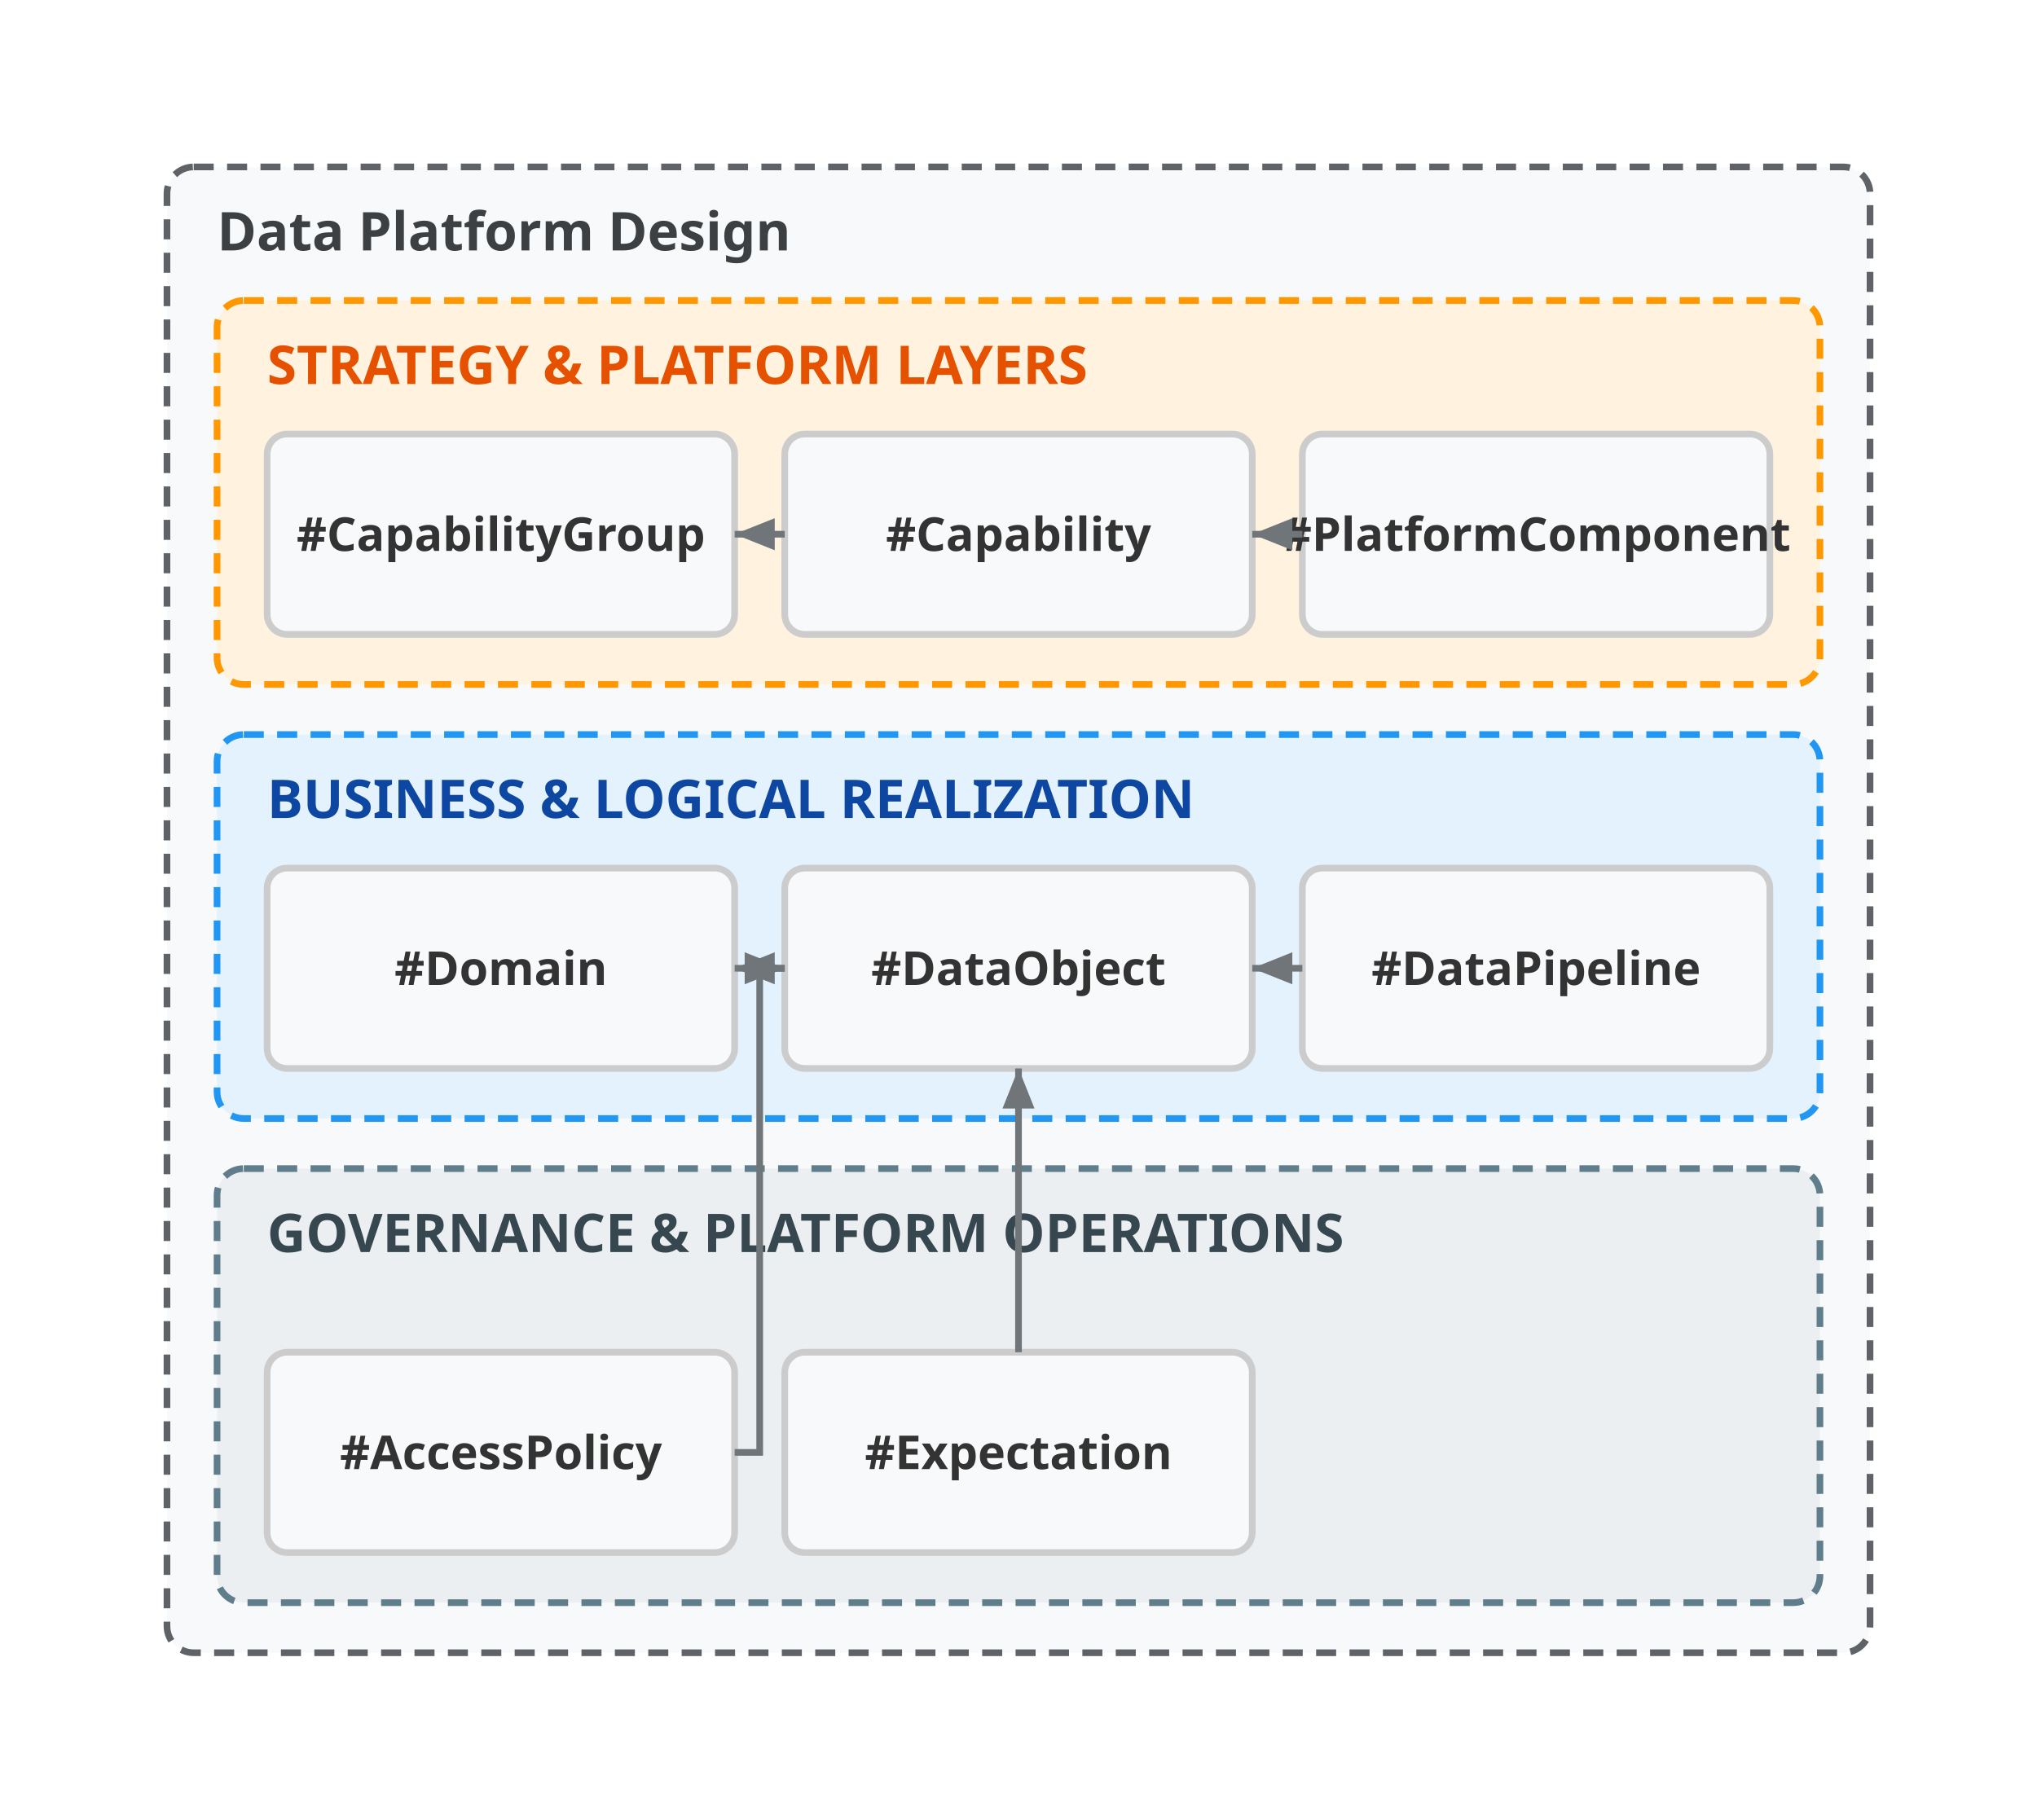
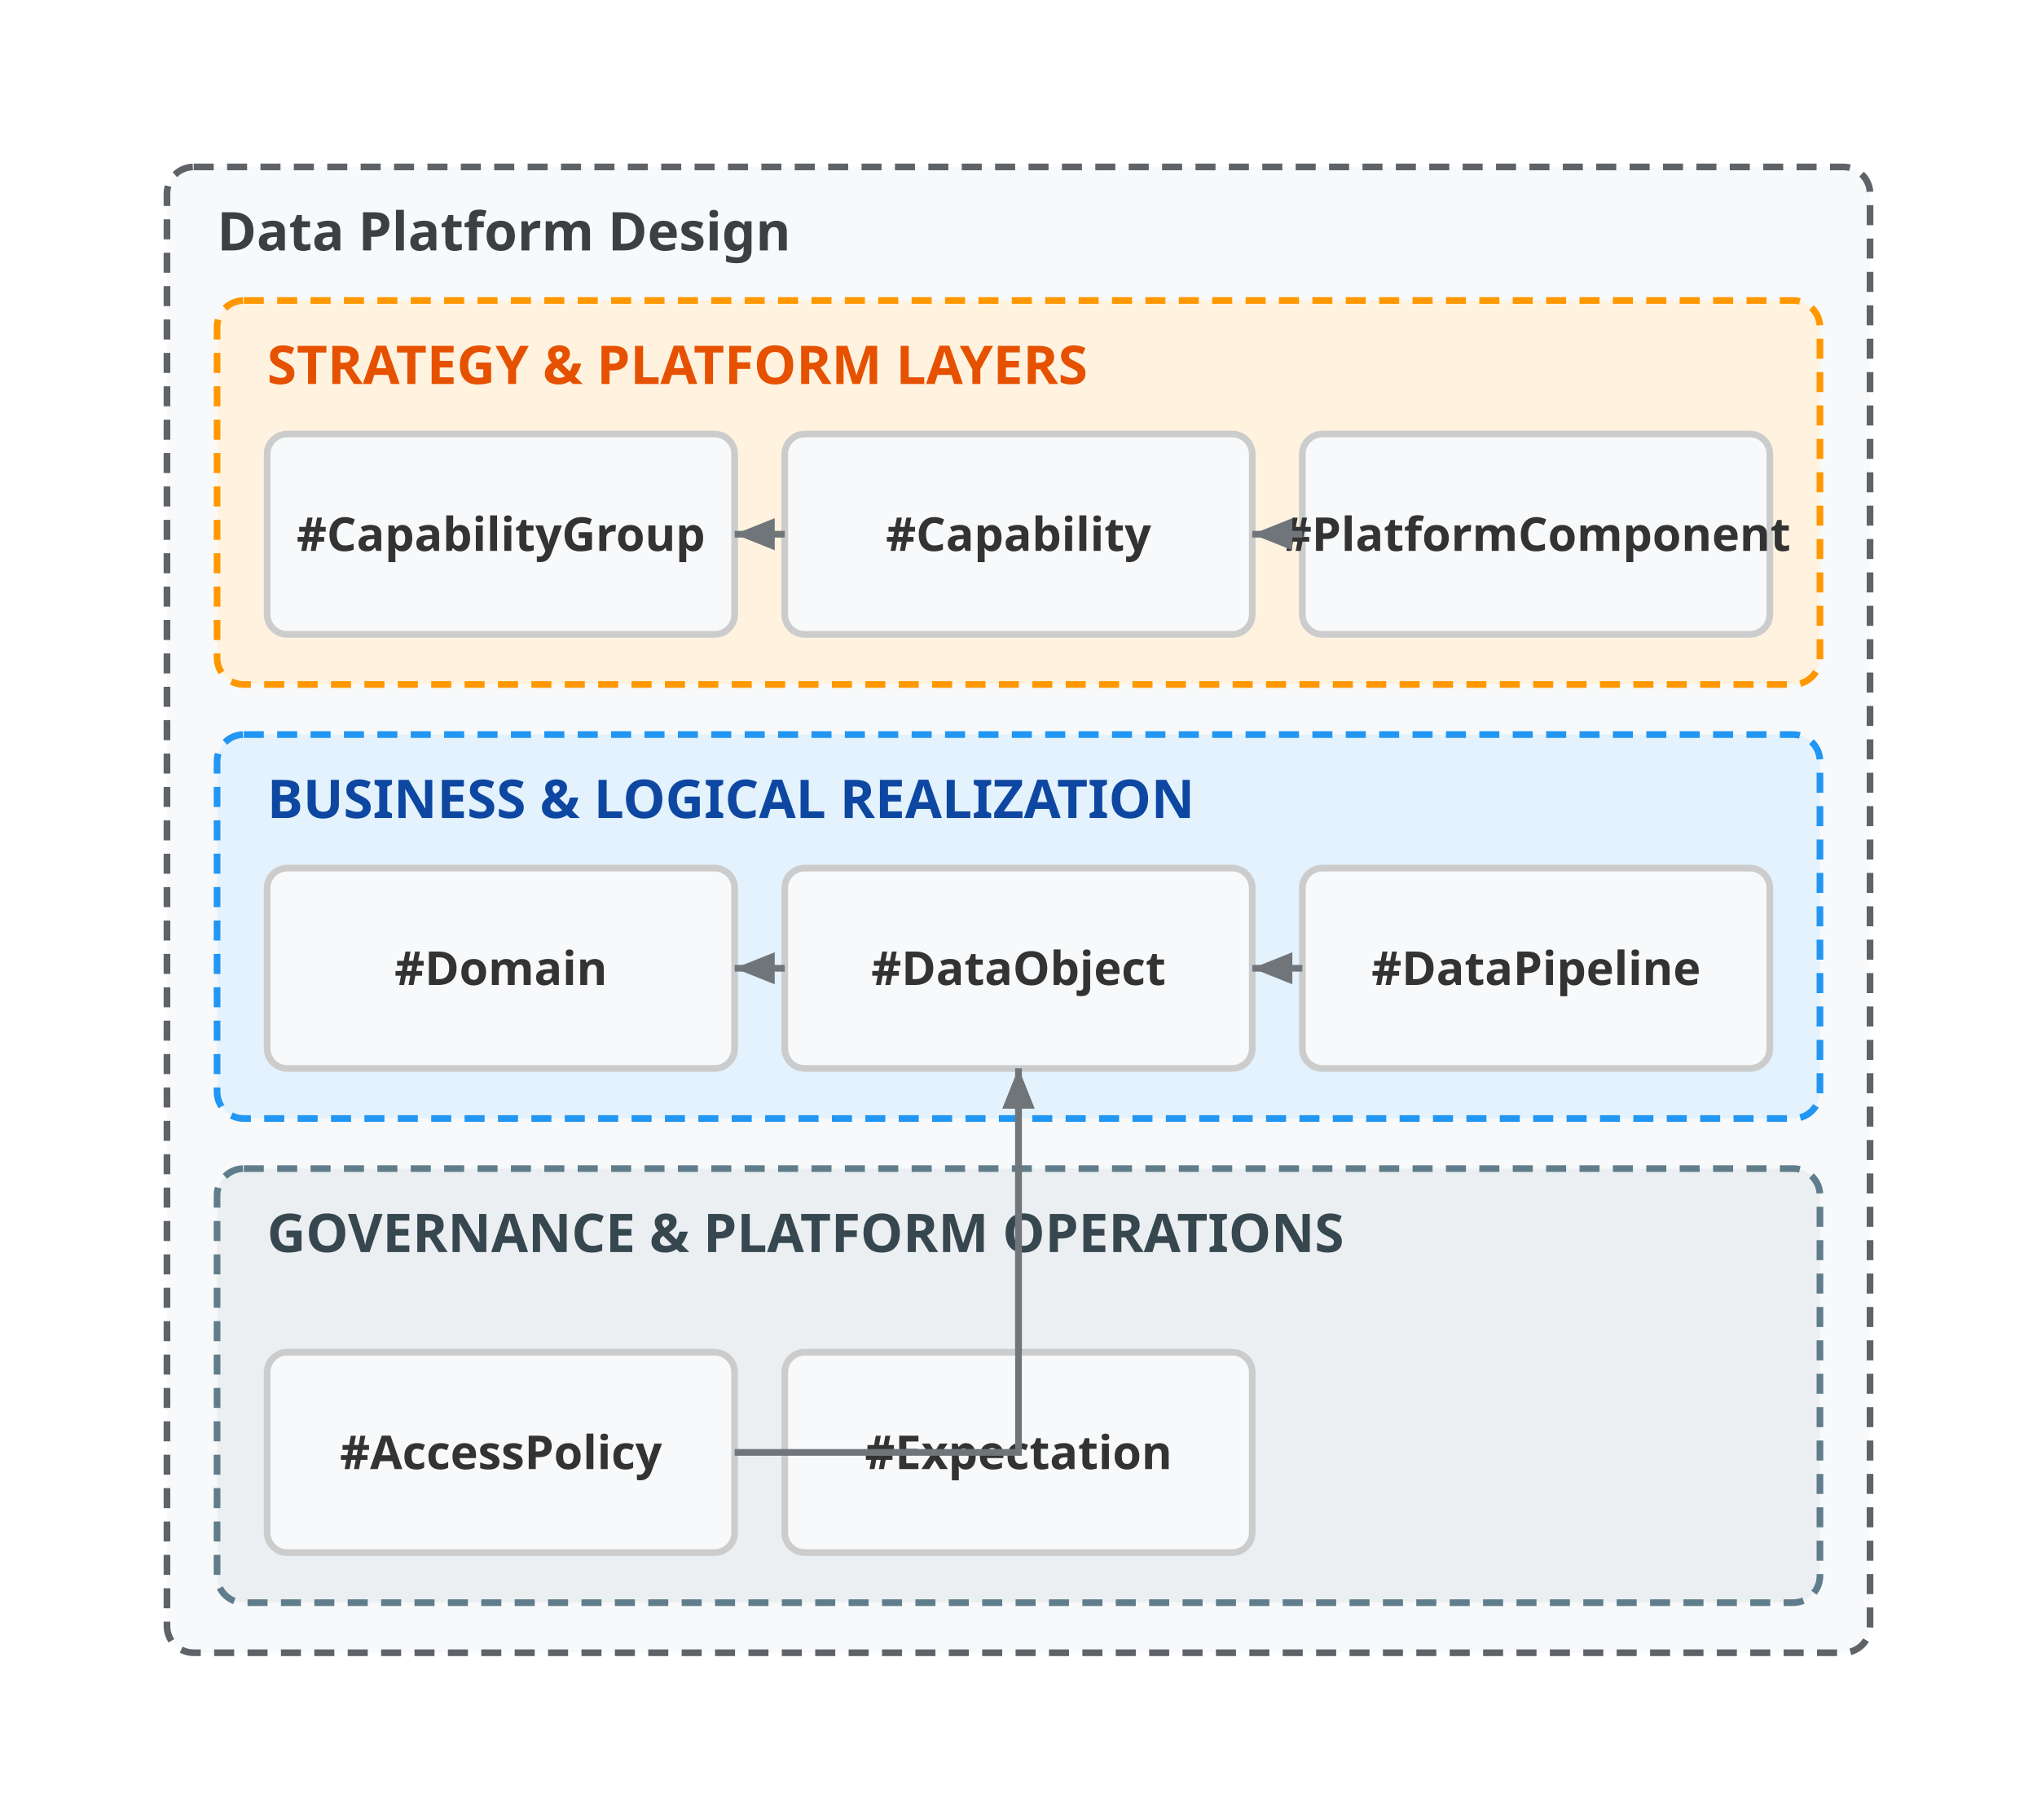
<svg xmlns="http://www.w3.org/2000/svg" width="610" height="545">
  <defs>
    <marker id="arrow" viewBox="0 0 10 10" refX="10" refY="5" markerWidth="6" markerHeight="6" orient="auto-start-reverse">
      <path d="M 0 1 L 10 5 L 0 9 z" fill="#70757A" />
    </marker>
  </defs>
  <rect x="50" y="50" width="510" height="445" fill="#F8F9FA" stroke="#5F6368" stroke-width="2" stroke-dasharray="6,4" rx="8" />
  <text x="65" y="75" font-family="sans-serif" font-size="16" fill="#3C4043" font-weight="bold" text-anchor="start">
    <tspan x="65" dy="0">Data Platform Design</tspan>
  </text>
  <rect x="65" y="90" width="480" height="115" fill="#fff3e0" stroke="#ff9800" stroke-width="2" stroke-dasharray="6,4" rx="8" />
  <text x="80" y="115" font-family="sans-serif" font-size="16" fill="#e65100" font-weight="bold" text-anchor="start">
    <tspan x="80" dy="0">STRATEGY &amp; PLATFORM LAYERS</tspan>
  </text>
  <rect x="80" y="130" width="140" height="60" fill="#f8f9fa" stroke="#cccccc" stroke-width="2" rx="6" />
  <text x="150.0" y="165.0" font-family="sans-serif" font-size="14" fill="#333333" font-weight="bold" text-anchor="middle">
    <tspan x="150.0" dy="0">#CapabilityGroup</tspan>
  </text>
  <rect x="235" y="130" width="140" height="60" fill="#f8f9fa" stroke="#cccccc" stroke-width="2" rx="6" />
  <text x="305.0" y="165.0" font-family="sans-serif" font-size="14" fill="#333333" font-weight="bold" text-anchor="middle">
    <tspan x="305.0" dy="0">#Capability</tspan>
  </text>
  <rect x="390" y="130" width="140" height="60" fill="#f8f9fa" stroke="#cccccc" stroke-width="2" rx="6" />
  <text x="460.0" y="165.0" font-family="sans-serif" font-size="14" fill="#333333" font-weight="bold" text-anchor="middle">
    <tspan x="460.0" dy="0">#PlatformComponent</tspan>
  </text>
  <rect x="65" y="220" width="480" height="115" fill="#e3f2fd" stroke="#2196f3" stroke-width="2" stroke-dasharray="6,4" rx="8" />
  <text x="80" y="245" font-family="sans-serif" font-size="16" fill="#0d47a1" font-weight="bold" text-anchor="start">
    <tspan x="80" dy="0">BUSINESS &amp; LOGICAL REALIZATION</tspan>
  </text>
  <rect x="80" y="260" width="140" height="60" fill="#f8f9fa" stroke="#cccccc" stroke-width="2" rx="6" />
  <text x="150.0" y="295.0" font-family="sans-serif" font-size="14" fill="#333333" font-weight="bold" text-anchor="middle">
    <tspan x="150.0" dy="0">#Domain</tspan>
  </text>
  <rect x="235" y="260" width="140" height="60" fill="#f8f9fa" stroke="#cccccc" stroke-width="2" rx="6" />
  <text x="305.0" y="295.0" font-family="sans-serif" font-size="14" fill="#333333" font-weight="bold" text-anchor="middle">
    <tspan x="305.0" dy="0">#DataObject</tspan>
  </text>
  <rect x="390" y="260" width="140" height="60" fill="#f8f9fa" stroke="#cccccc" stroke-width="2" rx="6" />
  <text x="460.0" y="295.0" font-family="sans-serif" font-size="14" fill="#333333" font-weight="bold" text-anchor="middle">
    <tspan x="460.0" dy="0">#DataPipeline</tspan>
  </text>
  <rect x="65" y="350" width="480" height="130" fill="#eceff1" stroke="#607d8b" stroke-width="2" stroke-dasharray="6,4" rx="8" />
  <text x="80" y="375" font-family="sans-serif" font-size="16" fill="#37474f" font-weight="bold" text-anchor="start">
    <tspan x="80" dy="0">GOVERNANCE &amp; PLATFORM OPERATIONS</tspan>
  </text>
  <rect x="80" y="405" width="140" height="60" fill="#f8f9fa" stroke="#cccccc" stroke-width="2" rx="6" />
  <text x="150.0" y="440.0" font-family="sans-serif" font-size="14" fill="#333333" font-weight="bold" text-anchor="middle">
    <tspan x="150.0" dy="0">#AccessPolicy</tspan>
  </text>
  <rect x="235" y="405" width="140" height="60" fill="#f8f9fa" stroke="#cccccc" stroke-width="2" rx="6" />
  <text x="305.0" y="440.0" font-family="sans-serif" font-size="14" fill="#333333" font-weight="bold" text-anchor="middle">
    <tspan x="305.0" dy="0">#Expectation</tspan>
  </text>
  <path d="M 235 160.0 H 227.5 V 160.0 H 220" fill="none" stroke="#70757A" stroke-width="2" marker-end="url(#arrow)" />
  <path d="M 390 160.0 H 382.5 V 160.0 H 375" fill="none" stroke="#70757A" stroke-width="2" marker-end="url(#arrow)" />
  <path d="M 235 290.0 H 227.5 V 290.0 H 220" fill="none" stroke="#70757A" stroke-width="2" marker-end="url(#arrow)" />
  <path d="M 390 290.0 H 382.5 V 290.0 H 375" fill="none" stroke="#70757A" stroke-width="2" marker-end="url(#arrow)" />
-   <path d="M 220 435.0 H 227.5 V 290.0 H 235" fill="none" stroke="#70757A" stroke-width="2" marker-end="url(#arrow)" />
+   <path d="M 220 435.0 H 305.0 V 320" fill="none" stroke="#70757A" stroke-width="2" marker-end="url(#arrow)" />
  <path d="M 305.0 405 V 362.5 H 305.0 V 320" fill="none" stroke="#70757A" stroke-width="2" marker-end="url(#arrow)" />
</svg>
